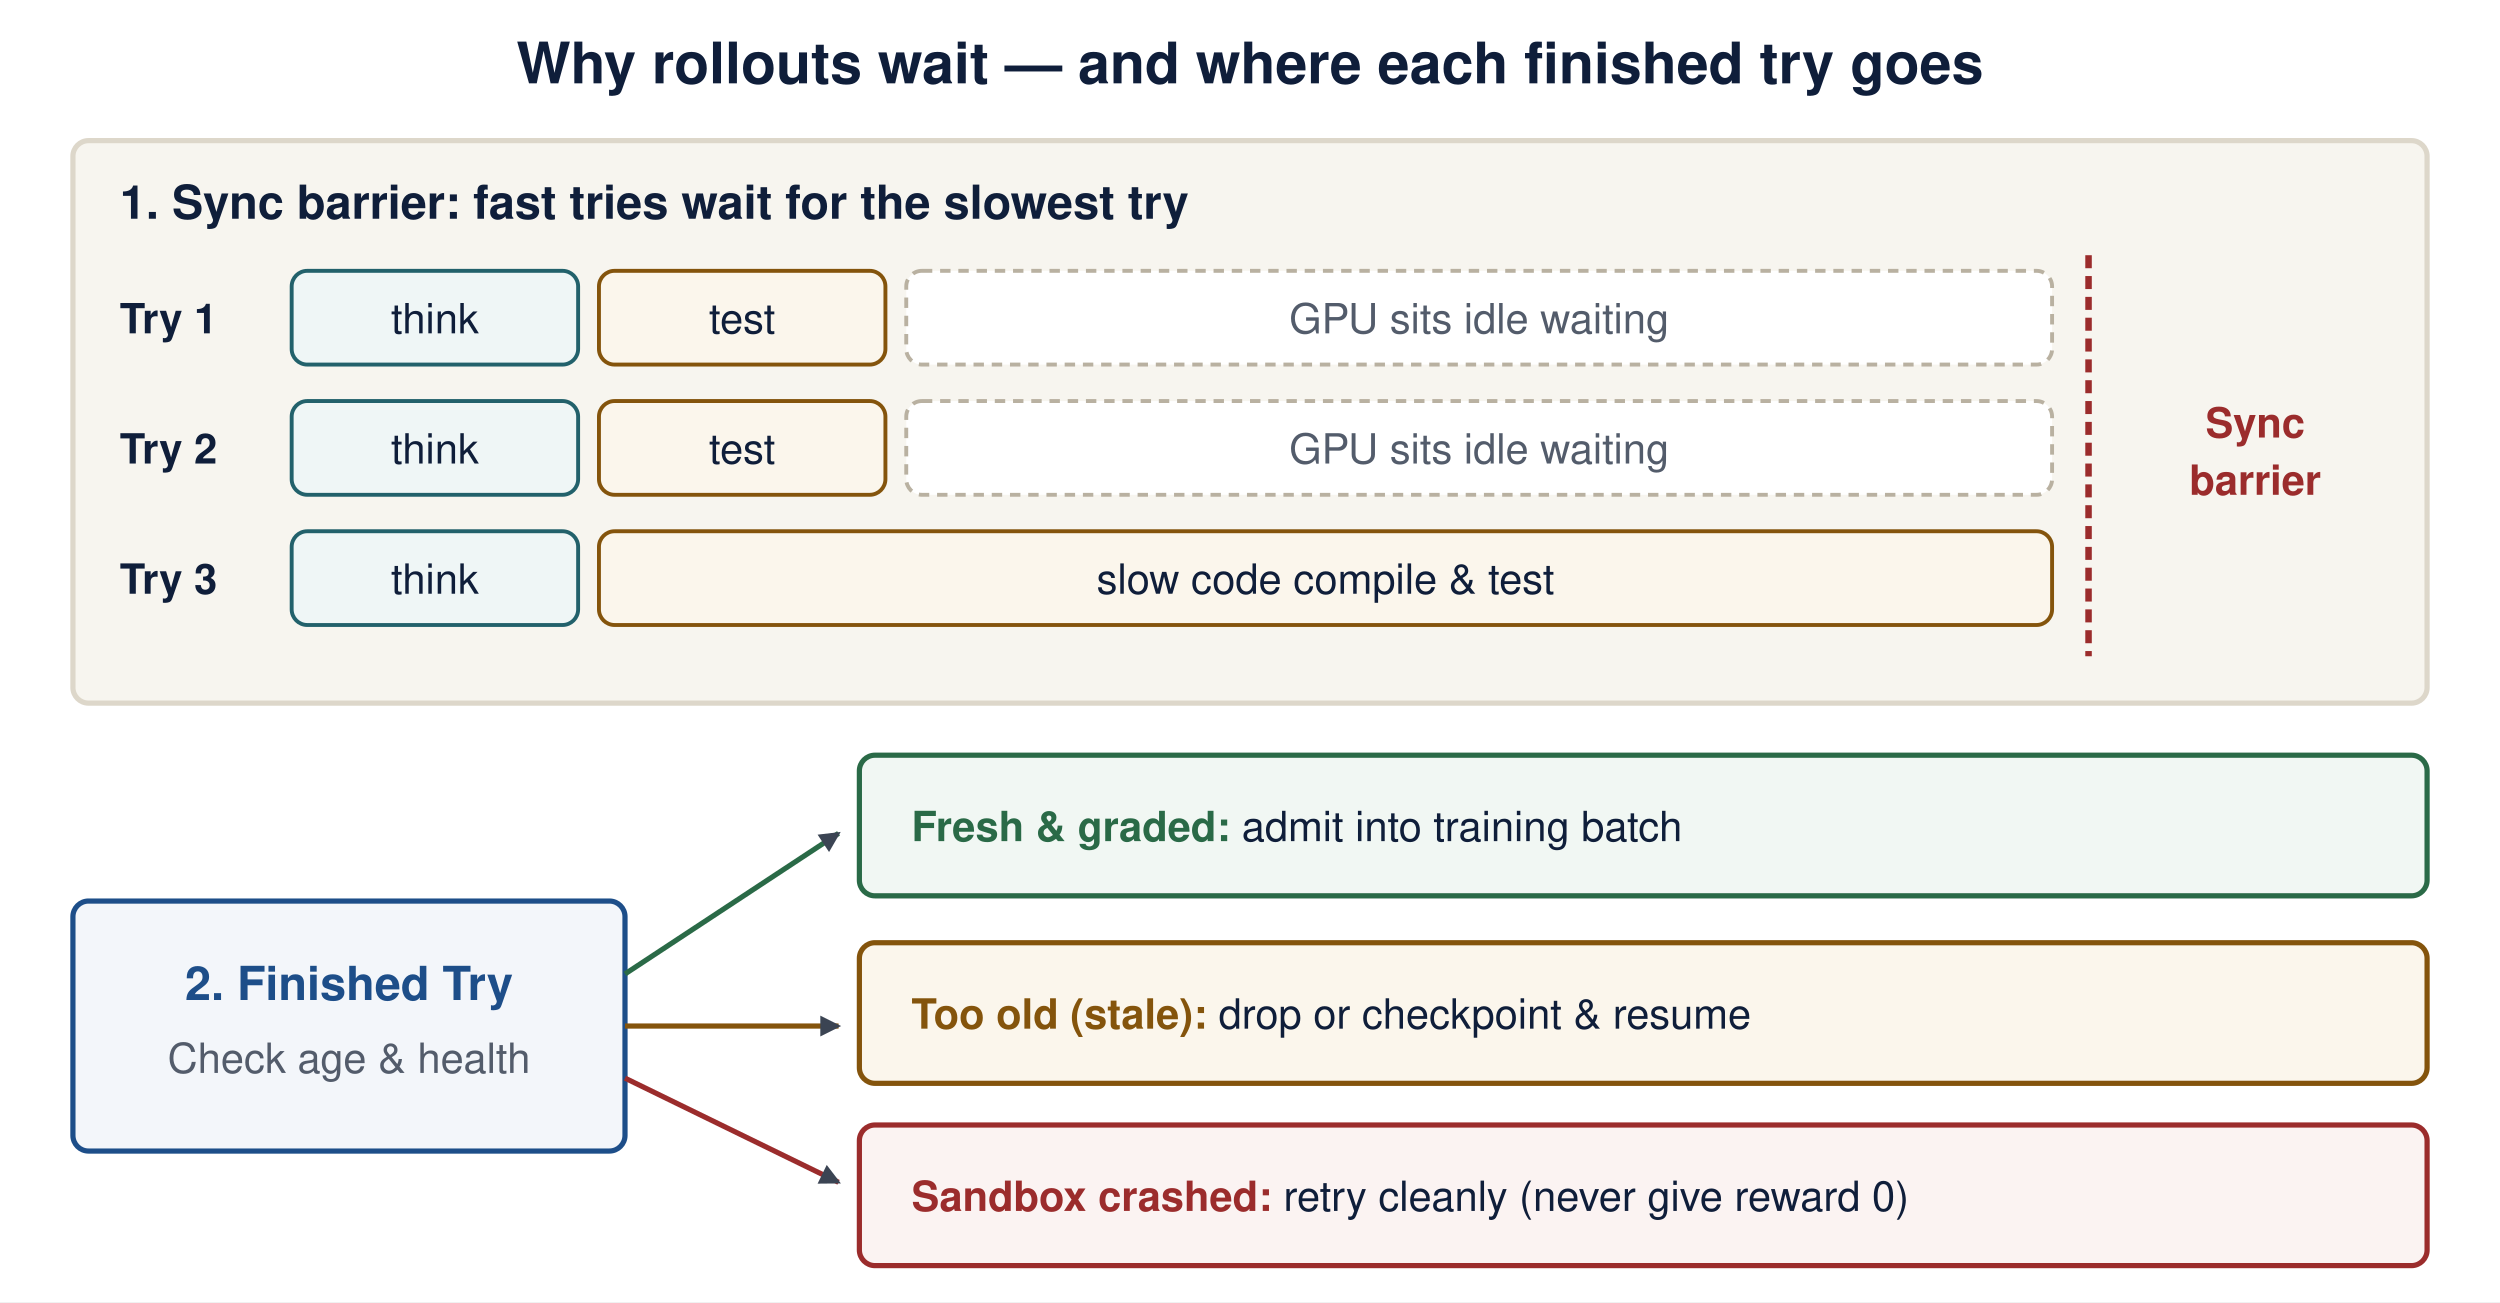
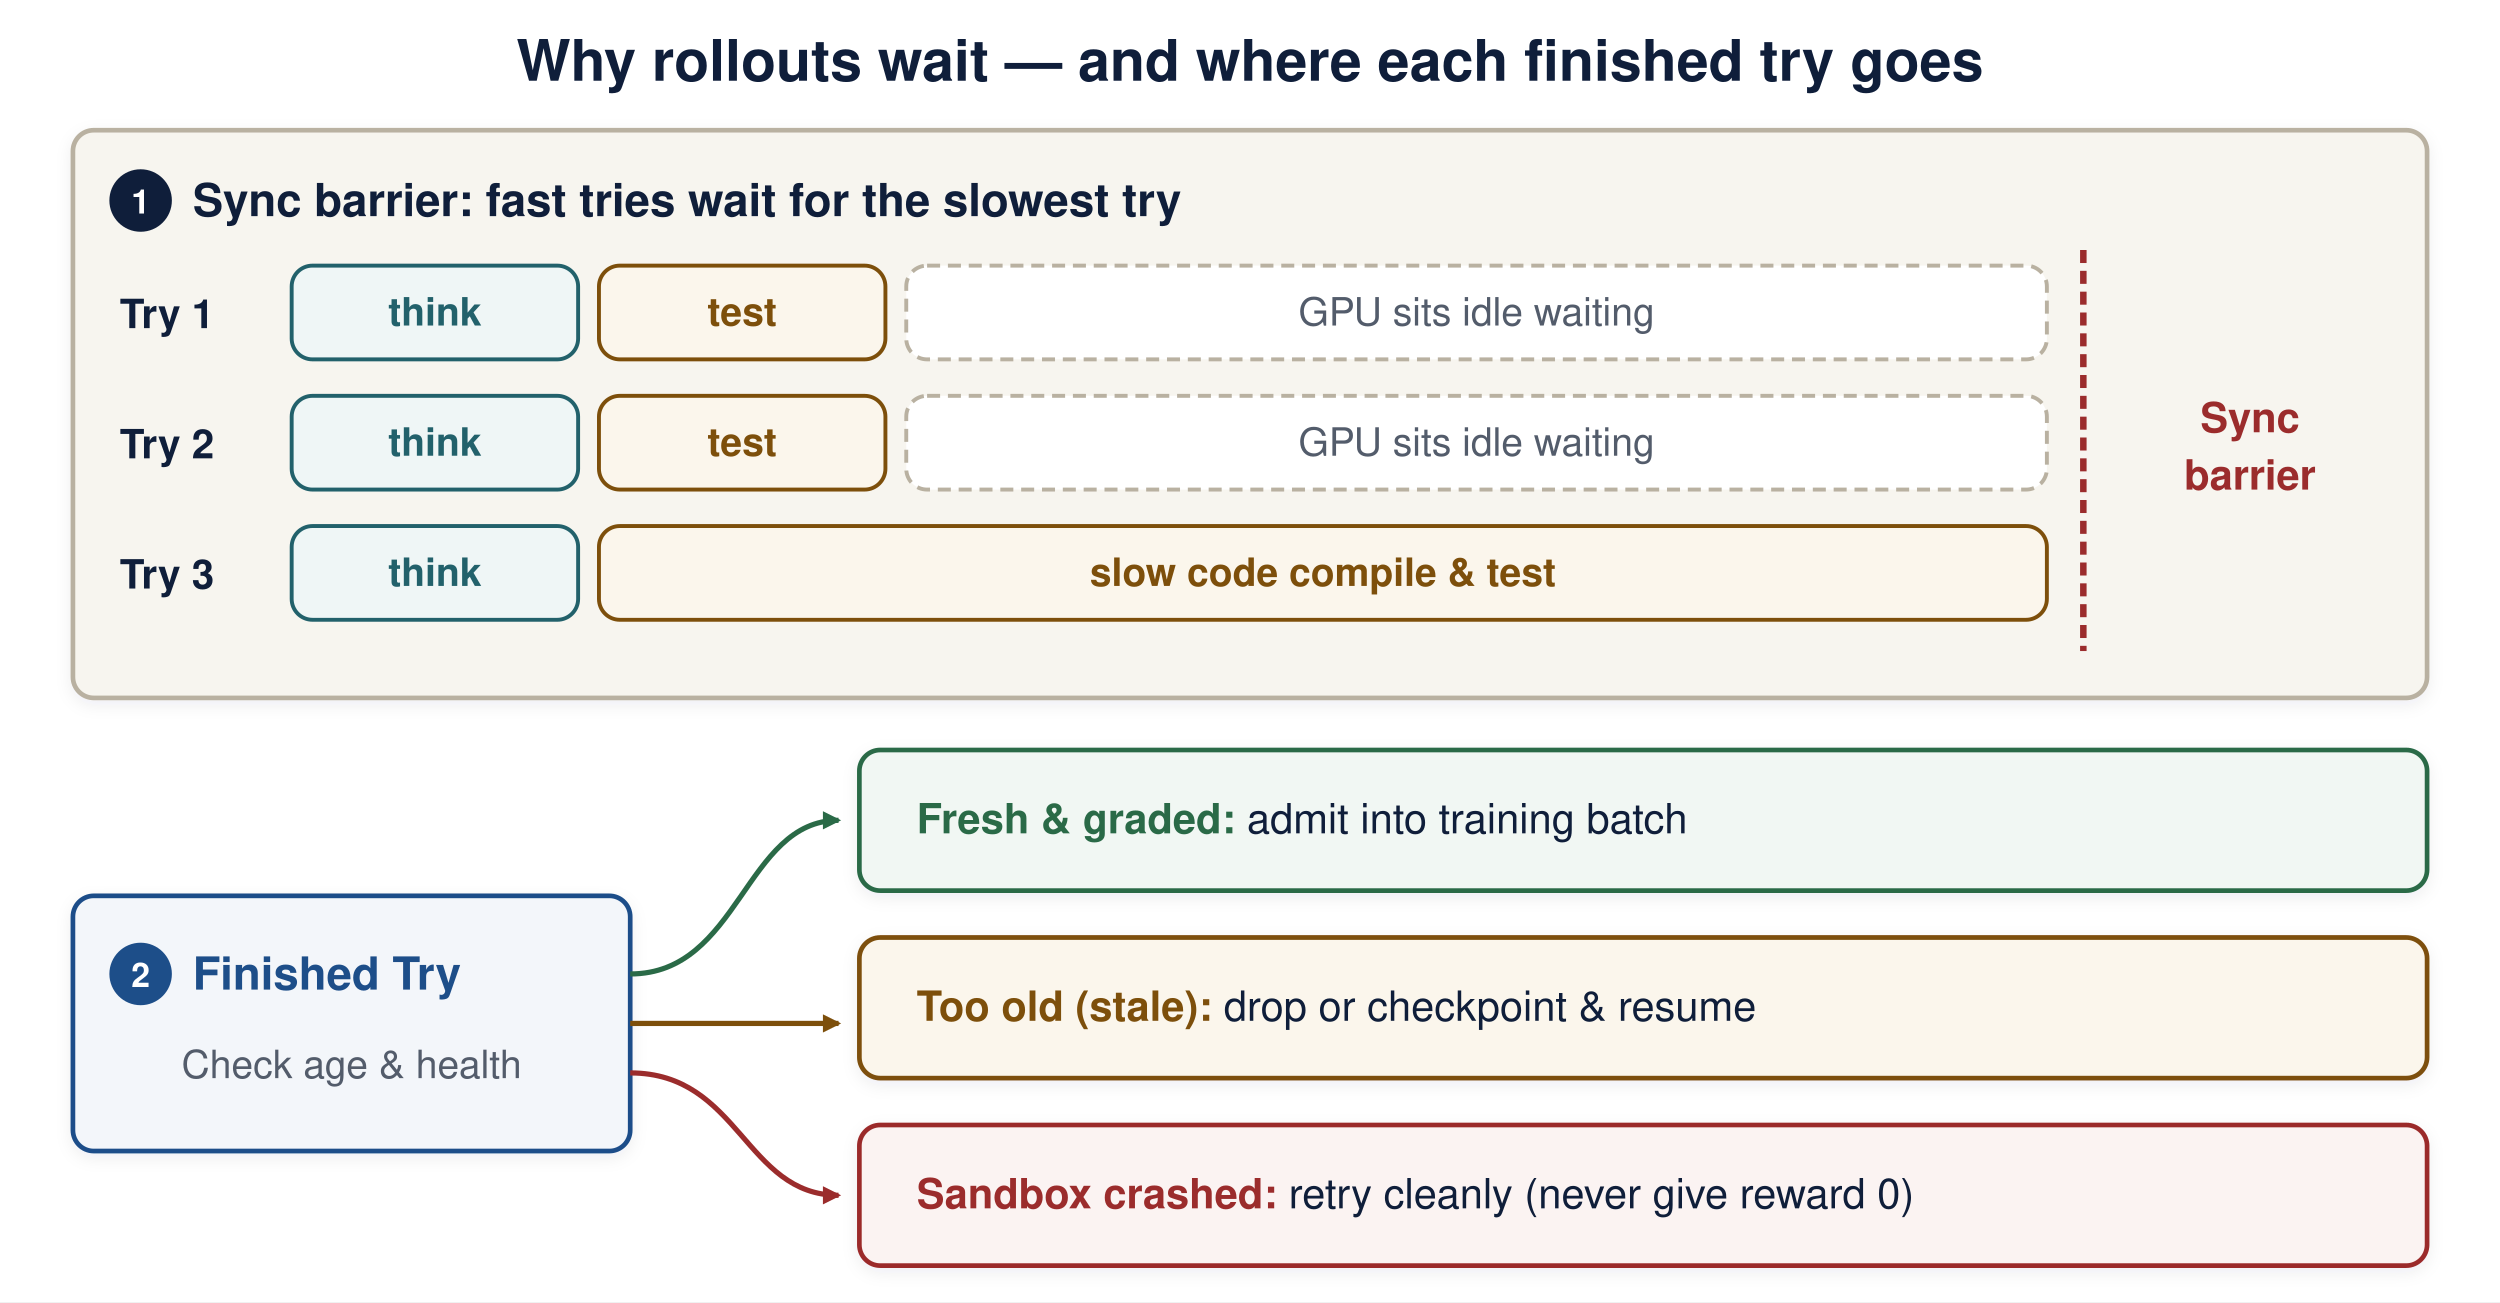
<svg xmlns="http://www.w3.org/2000/svg" viewBox="0 0 960 500" role="img" aria-labelledby="t d">
  <defs>
-     <marker id="arrow" markerWidth="10" markerHeight="10" refX="8" refY="5" orient="auto" markerUnits="userSpaceOnUse">
-       <path d="M1 1 L9 5 L1 9 Z" fill="#3b4453" />
+     <filter id="card-shadow" x="-4%" y="-6%" width="108%" height="116%">
+       <feDropShadow dx="0" dy="2" stdDeviation="3" flood-color="#0f1e3a" flood-opacity="0.07" />
+     </filter>
+     <marker id="arrow-green" markerWidth="9" markerHeight="9" refX="7" refY="4.5" orient="auto" markerUnits="userSpaceOnUse">
+       <path d="M1 1 L8 4.5 L1 8 Z" fill="#2a6a47" />
+     </marker>
+     <marker id="arrow-ochre" markerWidth="9" markerHeight="9" refX="7" refY="4.5" orient="auto" markerUnits="userSpaceOnUse">
+       <path d="M1 1 L8 4.5 L1 8 Z" fill="#7d4f0b" />
+     </marker>
+     <marker id="arrow-red" markerWidth="9" markerHeight="9" refX="7" refY="4.5" orient="auto" markerUnits="userSpaceOnUse">
+       <path d="M1 1 L8 4.5 L1 8 Z" fill="#9b2c2c" />
    </marker>
  </defs>
  <rect width="960" height="500" fill="#ffffff" />
  <g font-family="Helvetica, Arial, 'Liberation Sans', sans-serif" fill="#0f1e3a">
-     <text x="480" y="32" text-anchor="middle" font-size="22" font-weight="700">Why rollouts wait — and where each finished try goes</text>
-     <rect x="28" y="54" width="904" height="216" rx="6" fill="#f7f5ef" stroke="#ddd7ca" stroke-width="2" />
-     <text x="46" y="84" font-size="18" font-weight="700">1. Sync barrier: fast tries wait for the slowest try</text>
-     <text x="46" y="128" font-size="16" font-weight="700">Try 1</text>
-     <rect x="112" y="104" width="110" height="36" rx="6" fill="#eff6f6" stroke="#22616b" stroke-width="1.5" />
-     <text x="167" y="128" text-anchor="middle" font-size="16">think</text>
-     <rect x="230" y="104" width="110" height="36" rx="6" fill="#fbf6ec" stroke="#84540c" stroke-width="1.5" />
-     <text x="285" y="128" text-anchor="middle" font-size="16">test</text>
-     <rect x="348" y="104" width="440" height="36" rx="6" fill="#ffffff" stroke="#b9b1a1" stroke-dasharray="4 3" stroke-width="1.5" />
-     <text x="568" y="128" text-anchor="middle" font-size="16" fill="#535c6b">GPU sits idle waiting</text>
-     <text x="46" y="178" font-size="16" font-weight="700">Try 2</text>
-     <rect x="112" y="154" width="110" height="36" rx="6" fill="#eff6f6" stroke="#22616b" stroke-width="1.5" />
-     <text x="167" y="178" text-anchor="middle" font-size="16">think</text>
-     <rect x="230" y="154" width="110" height="36" rx="6" fill="#fbf6ec" stroke="#84540c" stroke-width="1.5" />
-     <text x="285" y="178" text-anchor="middle" font-size="16">test</text>
-     <rect x="348" y="154" width="440" height="36" rx="6" fill="#ffffff" stroke="#b9b1a1" stroke-dasharray="4 3" stroke-width="1.5" />
-     <text x="568" y="178" text-anchor="middle" font-size="16" fill="#535c6b">GPU sits idle waiting</text>
-     <text x="46" y="228" font-size="16" font-weight="700">Try 3</text>
-     <rect x="112" y="204" width="110" height="36" rx="6" fill="#eff6f6" stroke="#22616b" stroke-width="1.5" />
-     <text x="167" y="228" text-anchor="middle" font-size="16">think</text>
-     <rect x="230" y="204" width="558" height="36" rx="6" fill="#fbf6ec" stroke="#84540c" stroke-width="1.5" />
-     <text x="509" y="228" text-anchor="middle" font-size="16">slow code compile &amp; test</text>
-     <line x1="802" y1="98" x2="802" y2="252" stroke="#9b2c2c" stroke-width="2.5" stroke-dasharray="5 3" />
-     <text x="866" y="168" text-anchor="middle" font-size="16" font-weight="700" fill="#9b2c2c">Sync</text>
-     <text x="866" y="190" text-anchor="middle" font-size="16" font-weight="700" fill="#9b2c2c">barrier</text>
-     <rect x="28" y="346" width="212" height="96" rx="6" fill="#f3f6fa" stroke="#1d4e89" stroke-width="2" />
-     <text x="134" y="384" text-anchor="middle" font-size="18" font-weight="700" fill="#1d4e89">2. Finished Try</text>
-     <text x="134" y="412" text-anchor="middle" font-size="16" fill="#535c6b">Check age &amp; health</text>
-     <path d="M240 374 L322 320" fill="none" stroke="#2a6a47" stroke-width="2" marker-end="url(#arrow)" />
-     <path d="M240 394 H322" fill="none" stroke="#84540c" stroke-width="2" marker-end="url(#arrow)" />
-     <path d="M240 414 L322 454" fill="none" stroke="#9b2c2c" stroke-width="2" marker-end="url(#arrow)" />
-     <rect x="330" y="290" width="602" height="54" rx="6" fill="#f1f7f3" stroke="#2a6a47" stroke-width="2" />
-     <text x="350" y="323" font-size="16">
+     <text x="480" y="31" text-anchor="middle" font-size="22" font-weight="700">Why rollouts wait — and where each finished try goes</text>
+     <rect x="28" y="50" width="904" height="218" rx="8" fill="#f7f5ef" stroke="#b9b1a1" stroke-width="1.8" filter="url(#card-shadow)" />
+     <circle cx="54" cy="77" r="12" fill="#0f1e3a" />
+     <text x="54" y="82" text-anchor="middle" font-size="13" font-weight="700" fill="#ffffff">1</text>
+     <text x="74" y="83" font-size="17.5" font-weight="700">Sync barrier: fast tries wait for the slowest try</text>
+     <text x="46" y="126" font-size="15.5" font-weight="700">Try 1</text>
+     <rect x="112" y="102" width="110" height="36" rx="8" fill="#eff6f6" stroke="#22616b" stroke-width="1.5" />
+     <text x="167" y="125" text-anchor="middle" font-size="15" font-weight="600" fill="#22616b">think</text>
+     <rect x="230" y="102" width="110" height="36" rx="8" fill="#fbf6ec" stroke="#7d4f0b" stroke-width="1.5" />
+     <text x="285" y="125" text-anchor="middle" font-size="15" font-weight="600" fill="#7d4f0b">test</text>
+     <rect x="348" y="102" width="438" height="36" rx="8" fill="#ffffff" stroke="#b9b1a1" stroke-dasharray="5 3" stroke-width="1.5" />
+     <text x="567" y="125" text-anchor="middle" font-size="15" fill="#535c6b">GPU sits idle waiting</text>
+     <text x="46" y="176" font-size="15.5" font-weight="700">Try 2</text>
+     <rect x="112" y="152" width="110" height="36" rx="8" fill="#eff6f6" stroke="#22616b" stroke-width="1.5" />
+     <text x="167" y="175" text-anchor="middle" font-size="15" font-weight="600" fill="#22616b">think</text>
+     <rect x="230" y="152" width="110" height="36" rx="8" fill="#fbf6ec" stroke="#7d4f0b" stroke-width="1.5" />
+     <text x="285" y="175" text-anchor="middle" font-size="15" font-weight="600" fill="#7d4f0b">test</text>
+     <rect x="348" y="152" width="438" height="36" rx="8" fill="#ffffff" stroke="#b9b1a1" stroke-dasharray="5 3" stroke-width="1.5" />
+     <text x="567" y="175" text-anchor="middle" font-size="15" fill="#535c6b">GPU sits idle waiting</text>
+     <text x="46" y="226" font-size="15.5" font-weight="700">Try 3</text>
+     <rect x="112" y="202" width="110" height="36" rx="8" fill="#eff6f6" stroke="#22616b" stroke-width="1.5" />
+     <text x="167" y="225" text-anchor="middle" font-size="15" font-weight="600" fill="#22616b">think</text>
+     <rect x="230" y="202" width="556" height="36" rx="8" fill="#fbf6ec" stroke="#7d4f0b" stroke-width="1.5" />
+     <text x="508" y="225" text-anchor="middle" font-size="15" font-weight="600" fill="#7d4f0b">slow code compile &amp; test</text>
+     <line x1="800" y1="96" x2="800" y2="250" stroke="#9b2c2c" stroke-width="2.5" stroke-dasharray="5 3" />
+     <text x="864" y="166" text-anchor="middle" font-size="16" font-weight="700" fill="#9b2c2c">Sync</text>
+     <text x="864" y="188" text-anchor="middle" font-size="16" font-weight="700" fill="#9b2c2c">barrier</text>
+     <rect x="28" y="344" width="214" height="98" rx="8" fill="#f3f6fa" stroke="#1d4e89" stroke-width="1.8" filter="url(#card-shadow)" />
+     <circle cx="54" cy="374" r="12" fill="#1d4e89" />
+     <text x="54" y="379" text-anchor="middle" font-size="13" font-weight="700" fill="#ffffff">2</text>
+     <text x="74" y="380" font-size="17.5" font-weight="700" fill="#1d4e89">Finished Try</text>
+     <text x="135" y="414" text-anchor="middle" font-size="15" fill="#535c6b">Check age &amp; health</text>
+     <path d="M242 374 C 284 374, 286 315, 322 315" fill="none" stroke="#2a6a47" stroke-width="2" marker-end="url(#arrow-green)" />
+     <path d="M242 393 H322" fill="none" stroke="#7d4f0b" stroke-width="2" marker-end="url(#arrow-ochre)" />
+     <path d="M242 412 C 284 412, 286 459, 322 459" fill="none" stroke="#9b2c2c" stroke-width="2" marker-end="url(#arrow-red)" />
+     <g filter="url(#card-shadow)">
+       <rect x="330" y="288" width="602" height="54" rx="8" fill="#f1f7f3" stroke="#2a6a47" stroke-width="1.8" />
+       <rect x="330" y="360" width="602" height="54" rx="8" fill="#fbf6ec" stroke="#7d4f0b" stroke-width="1.8" />
+       <rect x="330" y="432" width="602" height="54" rx="8" fill="#fbf3f2" stroke="#9b2c2c" stroke-width="1.8" />
+     </g>
+     <text x="352" y="320" font-size="16">
      <tspan font-weight="700" fill="#2a6a47">Fresh &amp; graded:</tspan> admit into training batch</text>
-     <rect x="330" y="362" width="602" height="54" rx="6" fill="#fbf6ec" stroke="#84540c" stroke-width="2" />
-     <text x="350" y="395" font-size="16">
-       <tspan font-weight="700" fill="#84540c">Too old (stale):</tspan> drop or checkpoint &amp; resume</text>
-     <rect x="330" y="432" width="602" height="54" rx="6" fill="#fbf3f2" stroke="#9b2c2c" stroke-width="2" />
-     <text x="350" y="465" font-size="16">
+     <text x="352" y="392" font-size="16">
+       <tspan font-weight="700" fill="#7d4f0b">Too old (stale):</tspan> drop or checkpoint &amp; resume</text>
+     <text x="352" y="464" font-size="16">
      <tspan font-weight="700" fill="#9b2c2c">Sandbox crashed:</tspan> retry cleanly (never give reward 0)</text>
  </g>
</svg>
